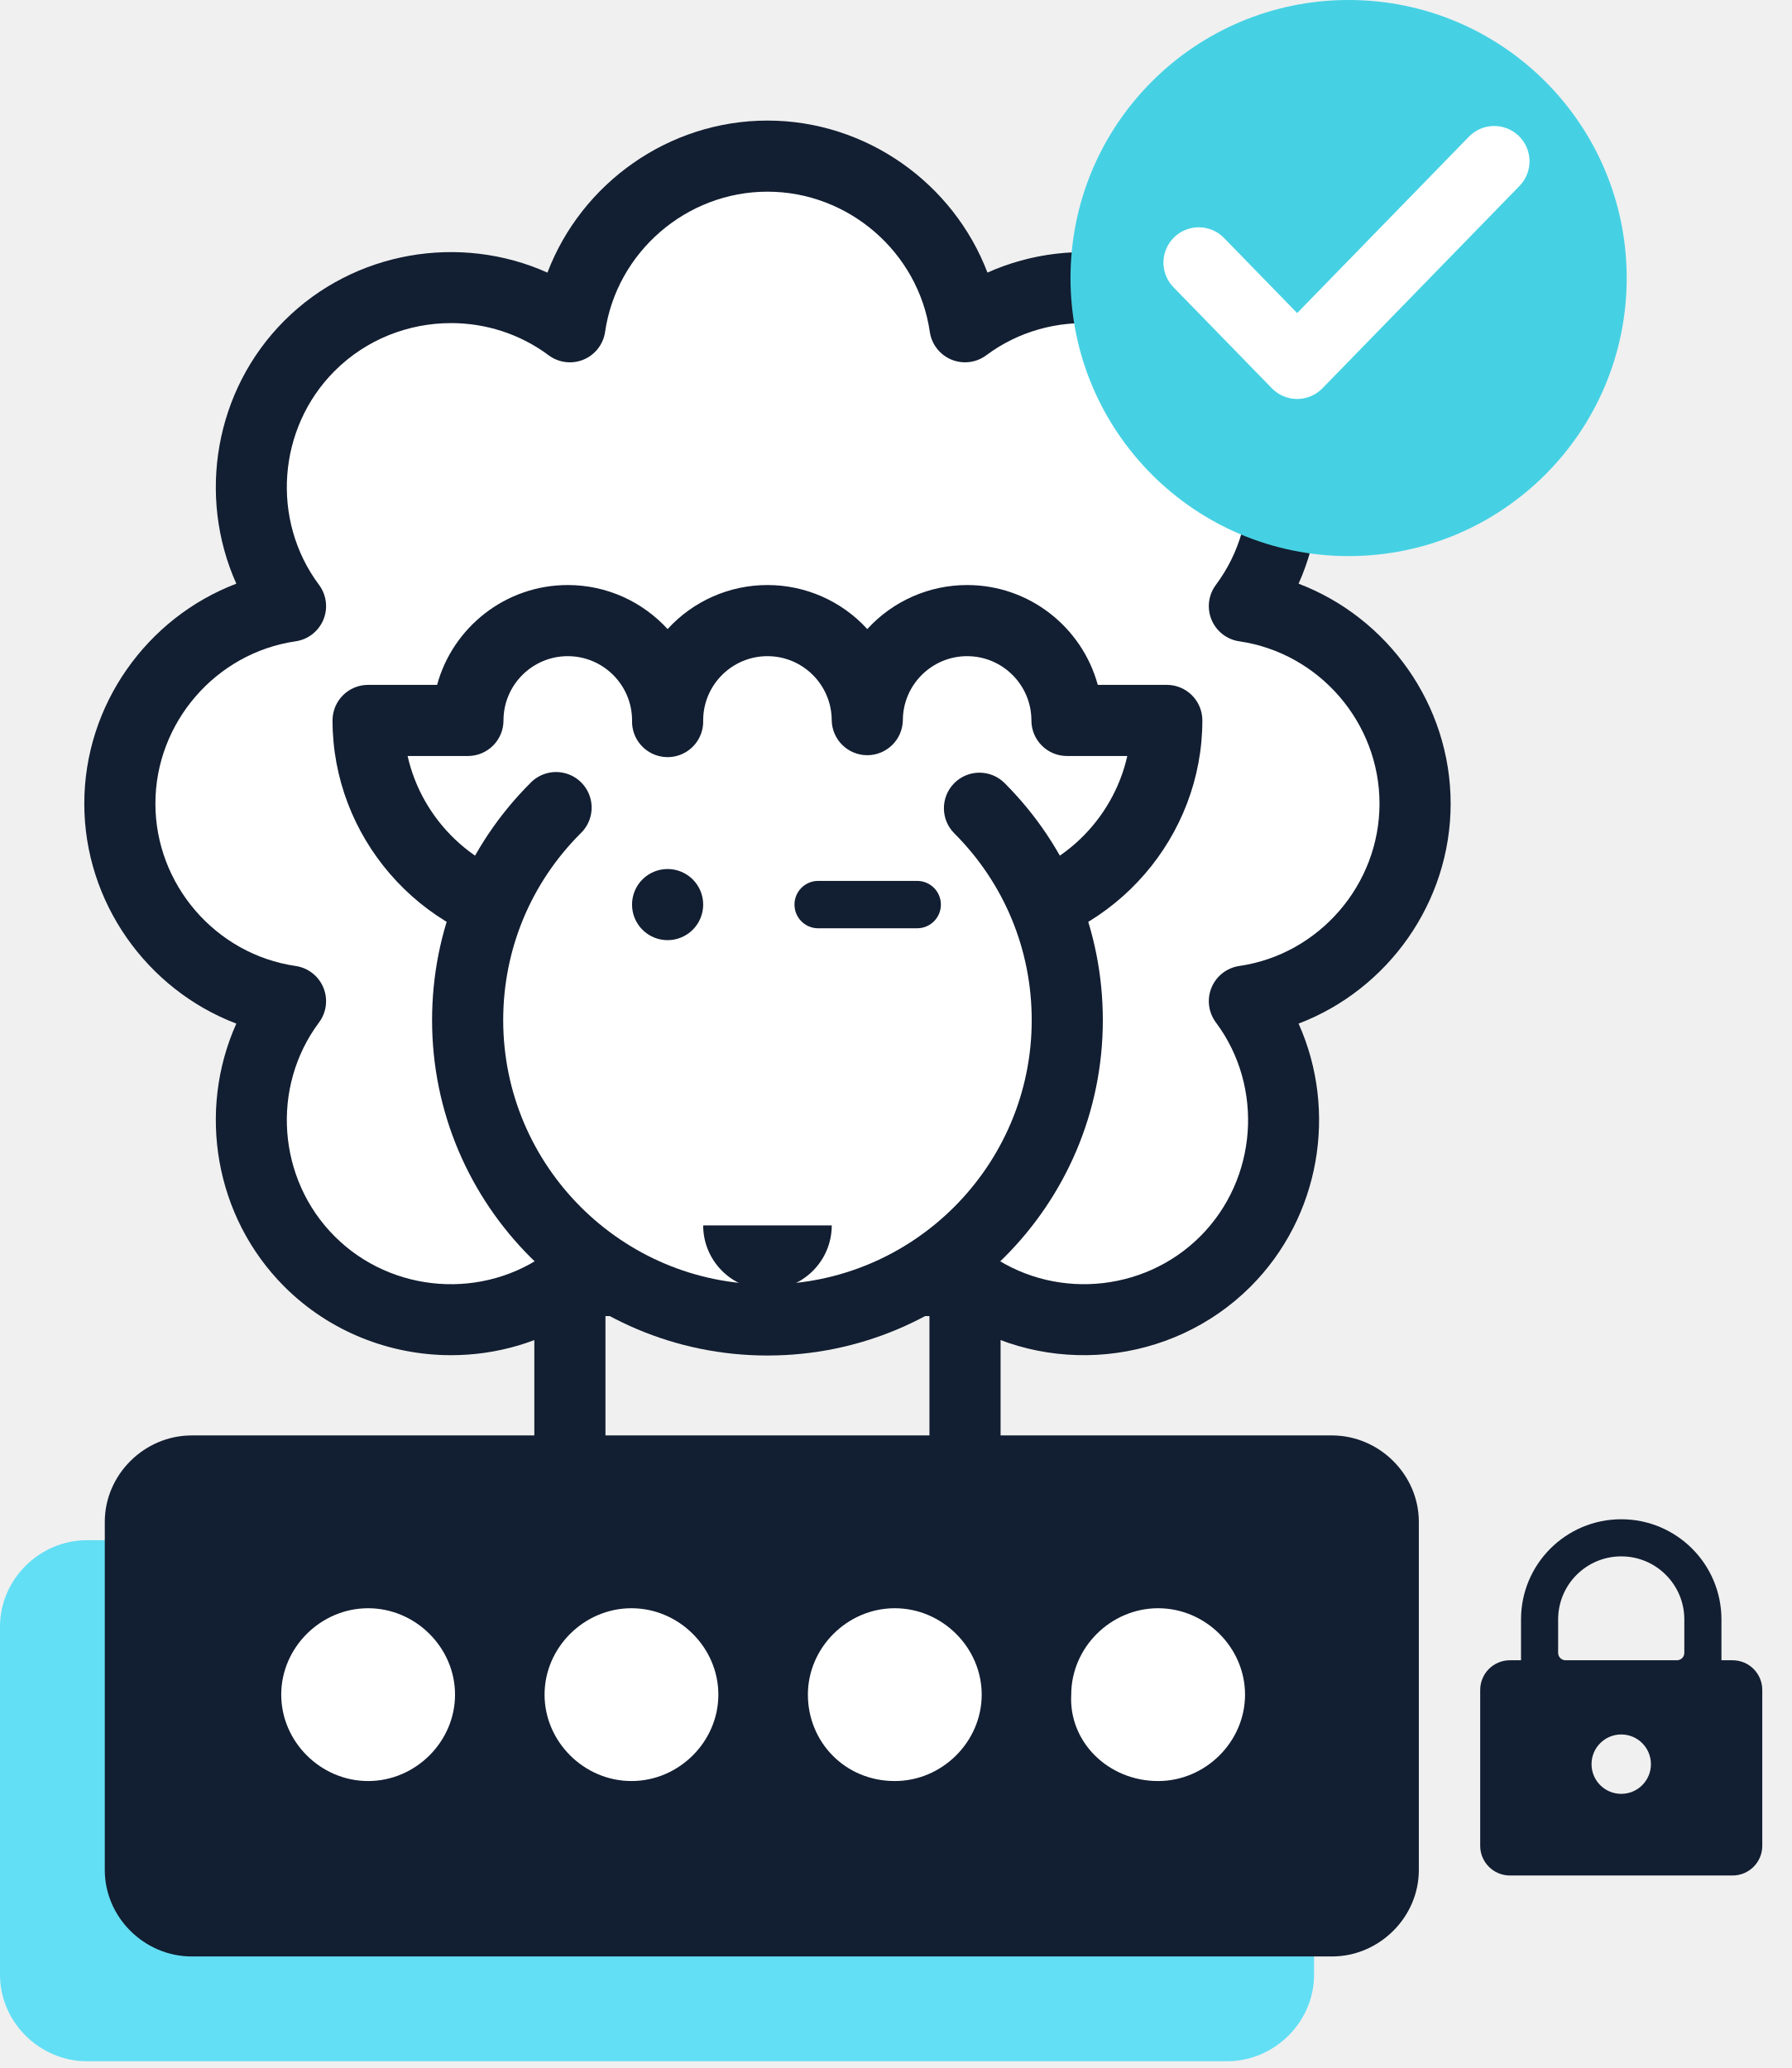
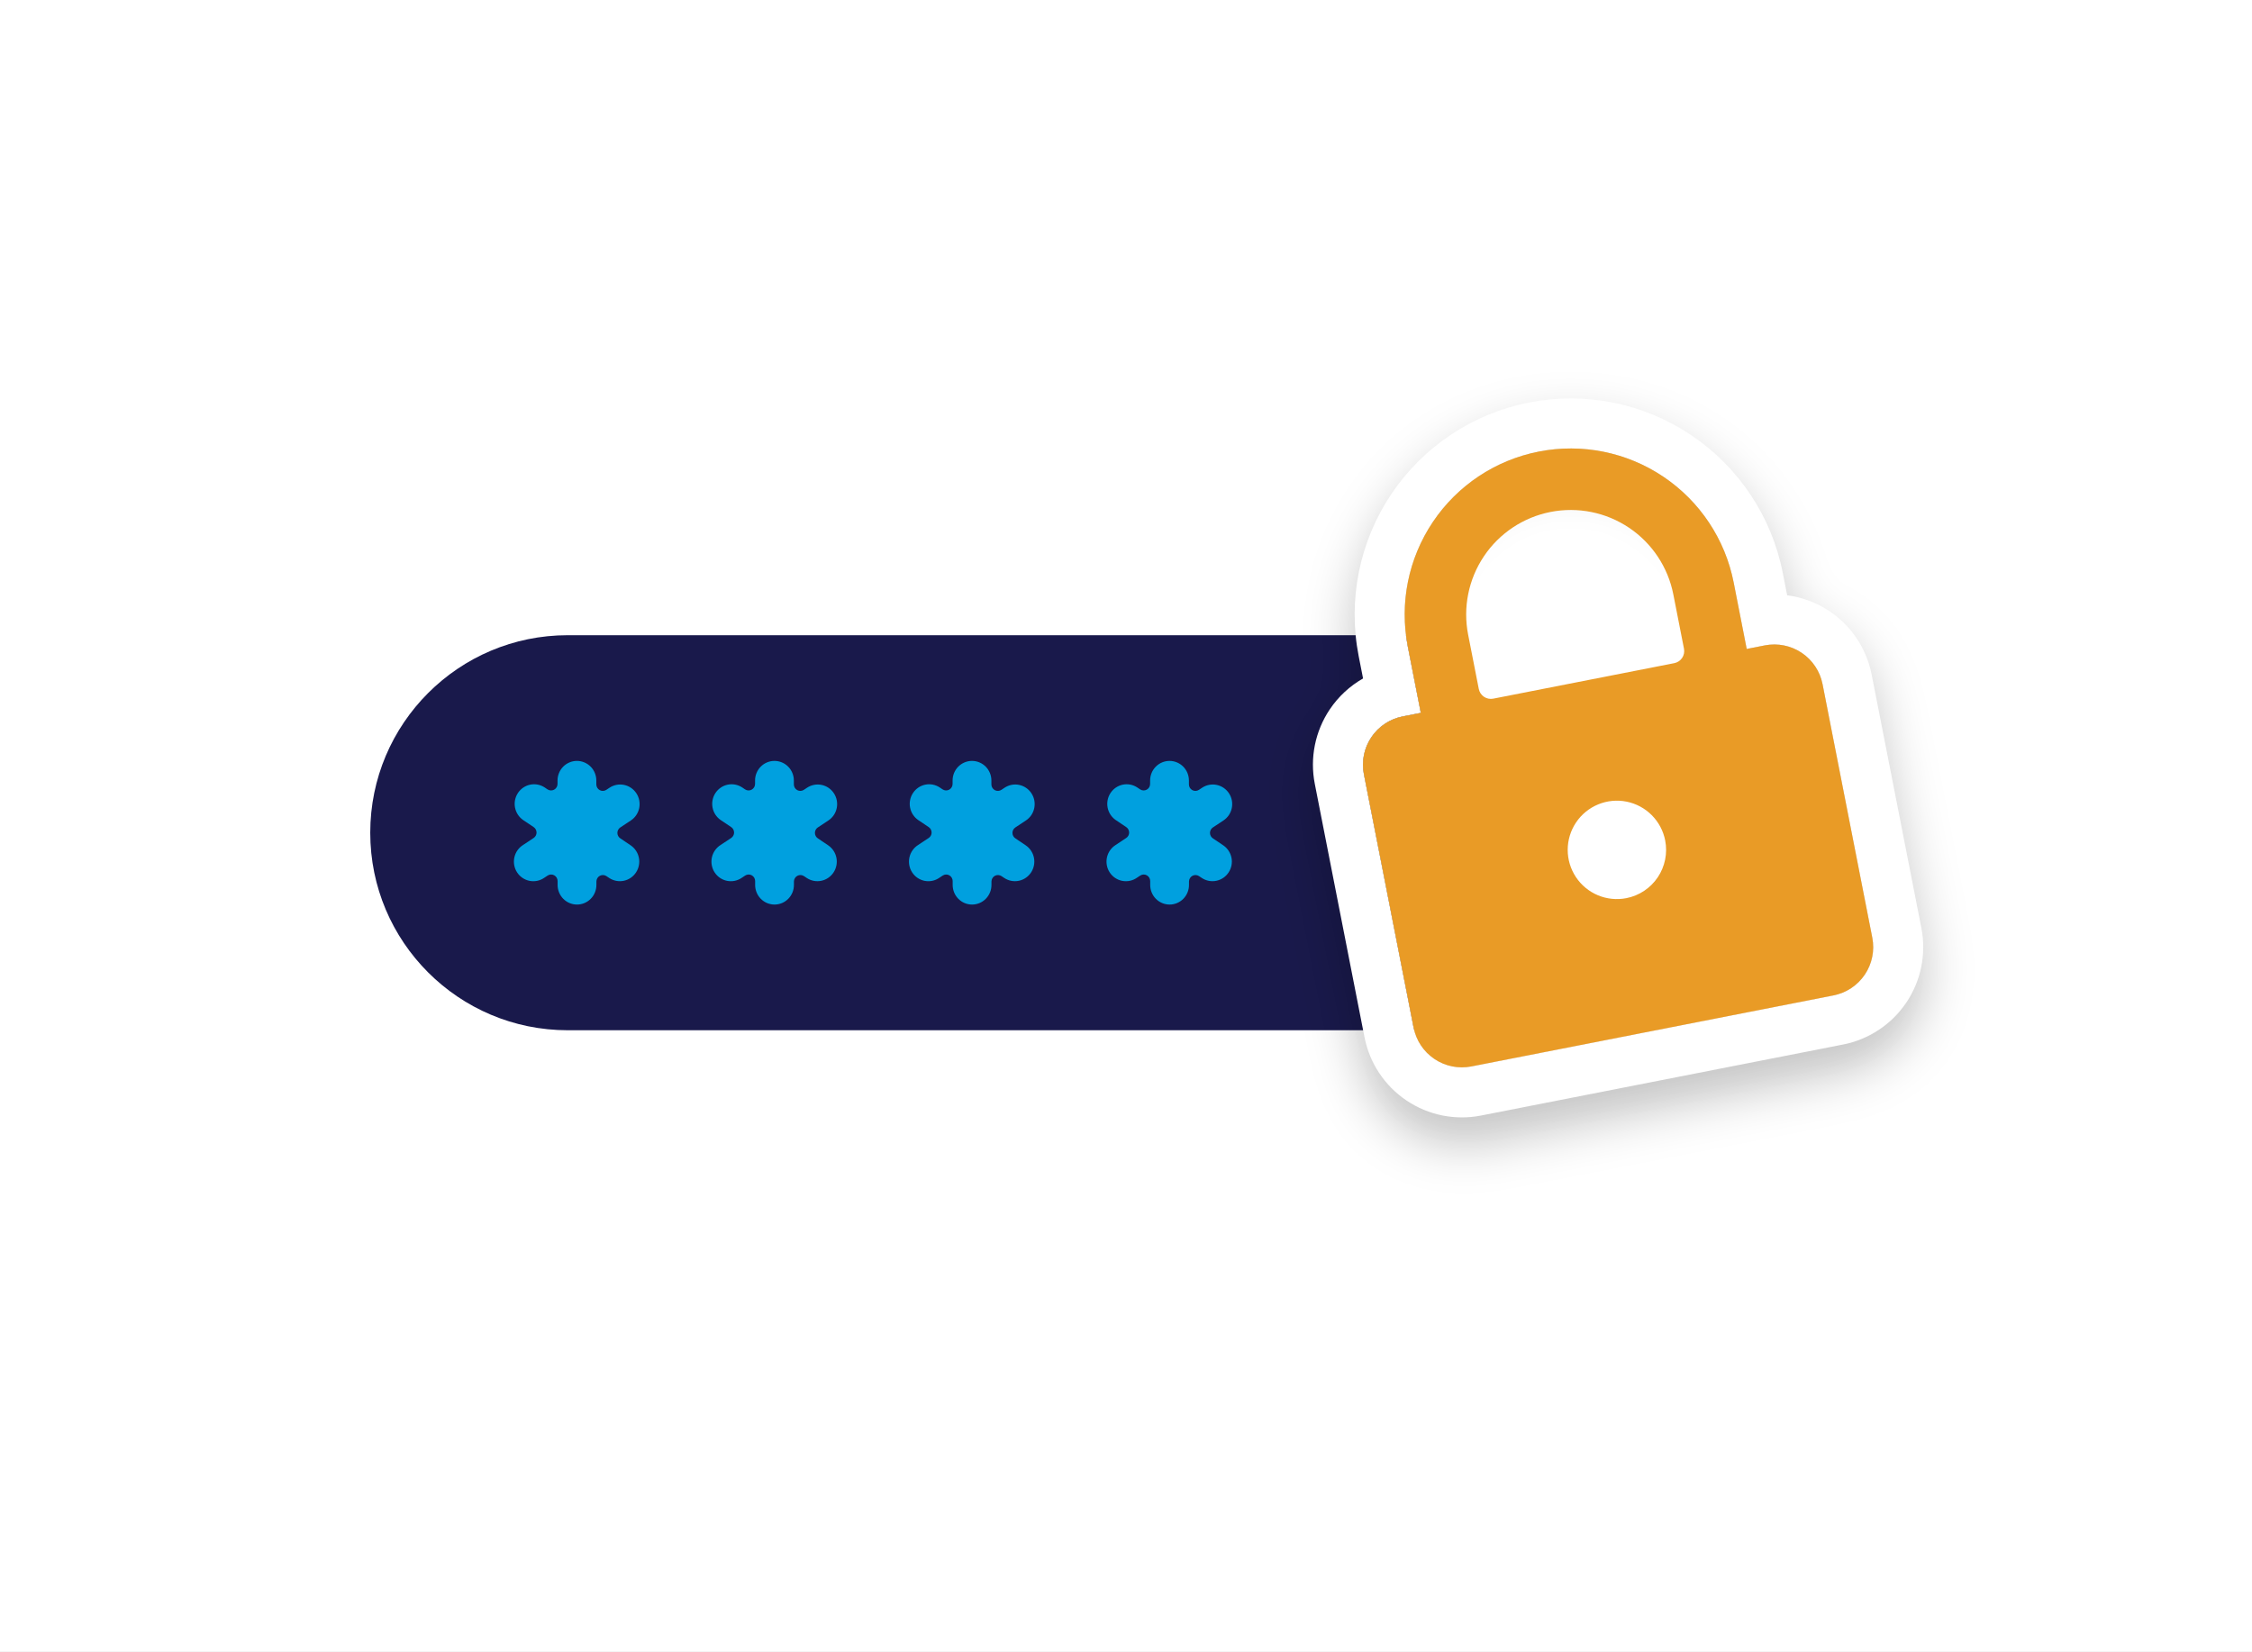
- <svg xmlns="http://www.w3.org/2000/svg" class="icon" fill="none" viewBox="0 0 201 232">
-   <path fill="white" fill-rule="evenodd" d="M108.244 143.655c8.77 6.542 21.239 5.832 29.205-2.131 7.964-7.967 8.676-20.437 2.132-29.206 10.828-1.578 19.145-10.898 19.145-22.162 0-11.263-8.317-20.581-19.145-22.157 6.544-8.771 5.832-21.242-2.132-29.205-7.966-7.966-20.435-8.677-29.205-2.134-1.577-10.827-10.897-19.145-22.16-19.145-11.265 0-20.584 8.318-22.16 19.145-8.77-6.543-21.24-5.832-29.205 2.134-7.966 7.963-8.676 20.434-2.132 29.205-10.829 1.576-19.144 10.894-19.144 22.157 0 11.264 8.315 20.584 19.144 22.162-6.544 8.769-5.834 21.239 2.132 29.206 7.966 7.963 20.435 8.673 29.205 2.131h44.32z" clip-rule="evenodd" />
-   <path fill="#121E31" fill-rule="evenodd" d="M50.587 36.247c-4.758 0-9.498 1.817-13.047 5.365-6.42 6.42-7.176 16.739-1.757 24a3.988 3.988 0 0 1-2.622 6.333c-8.967 1.306-15.73 9.135-15.73 18.21 0 9.079 6.763 16.909 15.73 18.215a3.99 3.99 0 0 1 2.622 6.334c-5.419 7.262-4.663 17.578 1.757 23.999 6.418 6.419 16.736 7.174 23.999 1.755a3.99 3.99 0 0 1 2.385-.792h44.32a3.99 3.99 0 0 1 2.385.792c7.262 5.416 17.579 4.662 24-1.755 6.418-6.422 7.174-16.739 1.755-23.999a3.99 3.99 0 0 1 2.622-6.334c8.969-1.306 15.731-9.136 15.731-18.214 0-9.076-6.762-16.905-15.731-18.21a3.988 3.988 0 0 1-2.622-6.333c5.419-7.262 4.664-17.58-1.755-24-6.42-6.418-16.737-7.174-24-1.757a3.992 3.992 0 0 1-6.333-2.62c-1.305-8.97-9.135-15.733-18.212-15.733s-16.907 6.764-18.213 15.731a3.988 3.988 0 0 1-6.332 2.622c-3.247-2.421-7.105-3.61-10.952-3.61zm.01 115.786c-6.82.001-13.612-2.605-18.7-7.691-7.832-7.833-9.78-19.719-5.389-29.508-10.026-3.819-17.053-13.601-17.053-24.678 0-11.078 7.03-20.857 17.053-24.675-4.391-9.79-2.443-21.675 5.39-29.508 7.834-7.834 19.72-9.781 29.508-5.39 3.819-10.028 13.6-17.056 24.678-17.056 11.076 0 20.857 7.029 24.676 17.055 9.79-4.39 21.677-2.441 29.508 5.39 7.835 7.835 9.78 19.721 5.391 29.509 10.027 3.818 17.057 13.597 17.057 24.675 0 11.077-7.032 20.859-17.057 24.678 4.389 9.788 2.444 21.675-5.389 29.508-8.878 8.876-22.955 10.194-33.289 3.302H65.187c-4.412 2.942-9.509 4.389-14.59 4.389z" clip-rule="evenodd" />
-   <path fill="#121E31" fill-rule="evenodd" d="M63.924 166.788a3.99 3.99 0 0 1-3.989-3.989v-19.144a3.99 3.99 0 0 1 7.978 0v19.144a3.99 3.99 0 0 1-3.99 3.989zM108.244 166.788a3.99 3.99 0 0 1-3.99-3.989v-19.144a3.99 3.99 0 0 1 7.979 0v19.144a3.99 3.99 0 0 1-3.989 3.989z" clip-rule="evenodd" />
-   <path fill="white" fill-rule="evenodd" d="M111.736 102.98c10.827-1.576 19.142-10.895 19.142-22.158h-11.199c0-6.184-5.014-11.198-11.199-11.198-6.182 0-11.199 5.014-11.199 11.198 0-6.184-5.013-11.198-11.198-11.198-6.183 0-11.2 5.014-11.2 11.198 0-6.184-5.012-11.198-11.197-11.198-6.184 0-11.2 5.014-11.2 11.198H41.288c0 11.263 8.319 20.582 19.145 22.158h51.303z" clip-rule="evenodd" />
-   <path fill="#121E31" fill-rule="evenodd" d="M60.736 98.991h50.697c7.491-1.206 13.395-6.974 15.014-14.179h-6.767a3.99 3.99 0 0 1-3.99-3.99c0-3.976-3.235-7.21-7.209-7.21-3.976 0-7.211 3.234-7.211 7.21a3.99 3.99 0 0 1-7.978 0c0-3.976-3.233-7.21-7.21-7.21-3.975 0-7.209 3.234-7.209 7.21a3.99 3.99 0 1 1-7.976 0c0-3.976-3.235-7.21-7.212-7.21-3.975 0-7.21 3.234-7.21 7.21a3.99 3.99 0 0 1-3.99 3.99H45.72c1.62 7.206 7.525 12.973 15.017 14.18zm51 7.978H60.433c-.193 0-.385-.014-.574-.042-12.862-1.871-22.56-13.095-22.56-26.104a3.99 3.99 0 0 1 3.988-3.99h7.742c1.754-6.446 7.661-11.2 14.656-11.2 4.428 0 8.42 1.906 11.198 4.94a15.151 15.151 0 0 1 11.199-4.94 15.15 15.15 0 0 1 11.2 4.94 15.151 15.151 0 0 1 11.199-4.94c6.994 0 12.899 4.754 14.654 11.2h7.744a3.988 3.988 0 0 1 3.987 3.99c0 13.01-9.697 24.233-22.555 26.104a3.962 3.962 0 0 1-.575.042z" clip-rule="evenodd" />
-   <path fill="white" fill-rule="evenodd" d="M62.304 90.672c-6.086 6.085-9.85 14.494-9.85 23.779 0 18.574 15.059 33.629 33.628 33.629 18.577 0 33.632-15.055 33.632-33.629 0-9.285-3.764-17.694-9.85-23.78" clip-rule="evenodd" />
-   <path fill="#121E31" fill-rule="evenodd" d="M86.082 152.069c-20.741 0-37.617-16.875-37.617-37.618 0-10.049 3.913-19.494 11.017-26.6a3.99 3.99 0 1 1 5.642 5.64c-5.598 5.6-8.681 13.042-8.681 20.96 0 16.343 13.296 29.64 29.64 29.64s29.642-13.297 29.642-29.64c0-7.918-3.084-15.36-8.681-20.96a3.988 3.988 0 1 1 5.64-5.64c7.105 7.106 11.018 16.551 11.018 26.6 0 20.743-16.877 37.618-37.62 37.618z" clip-rule="evenodd" />
-   <path fill="#121E31" fill-rule="evenodd" d="M78.874 101.482a3.991 3.991 0 0 1-3.99 3.99 3.99 3.99 0 1 1 3.99-3.99zM86.084 144.684c-3.978 0-7.21-3.236-7.21-7.21h14.421c0 3.974-3.234 7.21-7.211 7.21zM102.882 104.139H91.684a2.658 2.658 0 0 1 0-5.313h11.198a2.658 2.658 0 0 1 2.656 2.656 2.659 2.659 0 0 1-2.656 2.657z" clip-rule="evenodd" />
-   <path fill="#45D1E3" fill-rule="evenodd" d="M151.269 62.385c17.228 0 31.194-13.965 31.194-31.192C182.463 13.965 168.497 0 151.269 0c-17.226 0-31.193 13.965-31.193 31.193 0 17.227 13.967 31.192 31.193 31.192z" clip-rule="evenodd" />
-   <path fill="white" fill-rule="evenodd" d="M145.499 44.76a3.954 3.954 0 0 1-2.836-1.2l-11.067-11.365a3.96 3.96 0 0 1 5.674-5.525l8.229 8.453 19.297-19.821a3.96 3.96 0 0 1 5.673 5.526L148.336 43.56a3.958 3.958 0 0 1-2.837 1.199z" clip-rule="evenodd" />
-   <path fill="#62DFF5" d="M9.747 231.241c-5.316 0-9.747-4.406-9.747-9.693v-39.066c0-5.287 4.43-9.693 9.747-9.693h127.898c5.317 0 9.748 4.406 9.748 9.693v39.066c0 5.287-4.431 9.693-9.748 9.693H9.747z" />
-   <path fill="#121E31" d="M21.502 219.487c-5.317 0-9.748-4.406-9.748-9.693v-39.066c0-5.287 4.431-9.693 9.748-9.693H149.4c5.316 0 9.747 4.406 9.747 9.693v39.066c0 5.287-4.431 9.693-9.747 9.693H21.502z" />
-   <path fill="white" d="M41.292 199.807c5.317 0 9.748-4.406 9.748-9.693s-4.43-9.693-9.748-9.693c-5.316 0-9.747 4.406-9.747 9.693s4.43 9.693 9.747 9.693zM70.83 199.807c5.317 0 9.747-4.406 9.747-9.693s-4.43-9.693-9.747-9.693-9.747 4.406-9.747 9.693 4.43 9.693 9.747 9.693zM100.368 199.807c5.316 0 9.747-4.406 9.747-9.693s-4.431-9.693-9.747-9.693c-5.317 0-9.748 4.406-9.748 9.693s4.135 9.693 9.748 9.693zM129.905 199.807c5.317 0 9.748-4.406 9.748-9.693s-4.431-9.693-9.748-9.693c-5.316 0-9.747 4.406-9.747 9.693-.295 5.287 4.135 9.693 9.747 9.693z" />
-   <path fill="#121E31" d="M194.339 186.258h-1.249v-4.579a11.24 11.24 0 1 0-22.48 0v4.579h-1.249c-.883 0-1.73.351-2.355.975a3.334 3.334 0 0 0-.975 2.355v17.485a3.334 3.334 0 0 0 3.33 3.331h24.978a3.33 3.33 0 0 0 3.331-3.331v-17.485a3.33 3.33 0 0 0-3.331-3.33zm-12.489 14.987a3.331 3.331 0 1 1 0-6.663 3.331 3.331 0 0 1 0 6.663zm7.077-15.82a.83.83 0 0 1-.832.833h-12.489a.833.833 0 0 1-.833-.833v-3.746a7.076 7.076 0 1 1 14.154 0v3.746z" />
+ <svg xmlns="http://www.w3.org/2000/svg" viewBox="0 0 360 264" fill="none">
+   <rect width="360" height="264" fill="white" />
+   <rect x="59.187" y="101.546" width="218.167" height="63.154" rx="31.577" fill="white" />
+   <rect x="59.187" y="101.546" width="218.167" height="63.154" rx="31.577" fill="#19194B" />
+   <path d="M101.735 126.827C101.284 126.134 100.579 125.649 99.774 125.48C98.97 125.311 98.132 125.471 97.444 125.925L96.927 126.267C96.771 126.37 96.591 126.429 96.404 126.437C96.218 126.445 96.034 126.402 95.87 126.313C95.706 126.223 95.569 126.091 95.473 125.929C95.378 125.767 95.327 125.583 95.327 125.395V124.772C95.327 123.942 95 123.145 94.419 122.558C93.837 121.971 93.049 121.641 92.226 121.641C91.404 121.641 90.615 121.971 90.034 122.558C89.452 123.145 89.126 123.942 89.126 124.772V125.319C89.126 125.509 89.075 125.694 88.979 125.857C88.882 126.019 88.745 126.152 88.579 126.241C88.414 126.33 88.228 126.372 88.041 126.363C87.854 126.354 87.673 126.293 87.517 126.188L87.067 125.883C86.382 125.433 85.55 125.274 84.75 125.44C83.951 125.607 83.248 126.085 82.795 126.771C82.342 127.457 82.175 128.296 82.331 129.105C82.487 129.914 82.953 130.629 83.627 131.094L85.314 132.226C85.455 132.322 85.57 132.452 85.65 132.604C85.73 132.757 85.772 132.926 85.773 133.098C85.772 133.269 85.729 133.436 85.649 133.586C85.569 133.736 85.454 133.864 85.314 133.958L83.627 135.077C83.274 135.297 82.968 135.586 82.727 135.927C82.487 136.268 82.316 136.654 82.226 137.063C82.136 137.471 82.128 137.894 82.202 138.306C82.277 138.718 82.432 139.111 82.659 139.461C82.887 139.811 83.181 140.112 83.525 140.345C83.87 140.578 84.257 140.739 84.664 140.819C85.071 140.898 85.49 140.894 85.895 140.808C86.301 140.721 86.685 140.553 87.025 140.314L87.538 139.975C87.694 139.871 87.874 139.812 88.061 139.804C88.247 139.795 88.433 139.839 88.596 139.929C88.76 140.019 88.897 140.152 88.992 140.314C89.087 140.475 89.138 140.66 89.138 140.848V141.474C89.138 142.305 89.465 143.101 90.046 143.689C90.628 144.276 91.416 144.606 92.239 144.606C93.061 144.606 93.85 144.276 94.431 143.689C95.013 143.101 95.34 142.305 95.34 141.474V140.927C95.34 140.739 95.391 140.553 95.488 140.392C95.584 140.23 95.722 140.098 95.888 140.009C96.053 139.92 96.238 139.879 96.425 139.888C96.612 139.898 96.792 139.958 96.948 140.063L97.398 140.364C98.083 140.813 98.915 140.973 99.715 140.806C100.515 140.64 101.217 140.162 101.67 139.476C102.123 138.79 102.29 137.951 102.134 137.142C101.978 136.332 101.513 135.618 100.838 135.153L99.16 134.021C99.016 133.927 98.899 133.798 98.817 133.646C98.736 133.493 98.693 133.323 98.693 133.151C98.693 132.978 98.736 132.808 98.817 132.656C98.899 132.504 99.016 132.374 99.16 132.28L100.851 131.161C101.191 130.935 101.483 130.644 101.712 130.304C101.94 129.964 102.1 129.582 102.183 129.179C102.265 128.777 102.267 128.362 102.191 127.958C102.114 127.554 101.959 127.17 101.735 126.827Z" fill="#00A0DF" />
+   <path d="M133.312 126.827C132.861 126.134 132.156 125.649 131.351 125.48C130.547 125.311 129.709 125.471 129.021 125.925L128.504 126.267C128.348 126.37 128.168 126.429 127.981 126.437C127.795 126.445 127.61 126.402 127.447 126.313C127.283 126.223 127.146 126.091 127.05 125.929C126.955 125.767 126.904 125.583 126.904 125.395V124.772C126.904 123.942 126.577 123.145 125.996 122.558C125.414 121.971 124.626 121.641 123.803 121.641C122.981 121.641 122.192 121.971 121.611 122.558C121.029 123.145 120.703 123.942 120.703 124.772V125.319C120.703 125.509 120.652 125.694 120.556 125.857C120.46 126.019 120.321 126.152 120.156 126.241C119.991 126.33 119.805 126.372 119.618 126.363C119.431 126.354 119.25 126.293 119.094 126.188L118.644 125.883C117.959 125.433 117.127 125.274 116.327 125.44C115.528 125.607 114.825 126.085 114.372 126.771C113.919 127.457 113.752 128.296 113.908 129.105C114.064 129.914 114.529 130.629 115.204 131.094L116.891 132.226C117.032 132.322 117.147 132.452 117.227 132.604C117.307 132.757 117.349 132.926 117.35 133.098C117.349 133.269 117.306 133.436 117.226 133.586C117.146 133.736 117.031 133.864 116.891 133.958L115.204 135.077C114.851 135.297 114.545 135.586 114.304 135.927C114.064 136.268 113.893 136.654 113.803 137.063C113.713 137.471 113.705 137.894 113.779 138.306C113.854 138.718 114.009 139.111 114.236 139.461C114.464 139.811 114.758 140.112 115.102 140.345C115.447 140.578 115.834 140.739 116.241 140.819C116.648 140.898 117.067 140.894 117.472 140.808C117.878 140.721 118.262 140.553 118.602 140.314L119.115 139.975C119.27 139.871 119.451 139.812 119.638 139.804C119.824 139.795 120.009 139.839 120.173 139.929C120.337 140.019 120.474 140.152 120.569 140.314C120.664 140.475 120.715 140.66 120.715 140.848V141.474C120.715 142.305 121.042 143.101 121.623 143.689C122.205 144.276 122.993 144.606 123.816 144.606C124.638 144.606 125.427 144.276 126.008 143.689C126.59 143.101 126.916 142.305 126.916 141.474V140.927C126.917 140.739 126.968 140.553 127.065 140.392C127.161 140.23 127.299 140.098 127.465 140.009C127.63 139.92 127.815 139.879 128.002 139.888C128.189 139.898 128.369 139.958 128.525 140.063L128.975 140.364C129.66 140.813 130.492 140.973 131.292 140.806C132.091 140.64 132.794 140.162 133.247 139.476C133.7 138.79 133.867 137.951 133.711 137.142C133.555 136.332 133.09 135.618 132.415 135.153L130.737 134.021C130.593 133.927 130.476 133.798 130.394 133.646C130.313 133.493 130.27 133.323 130.27 133.151C130.27 132.978 130.313 132.808 130.394 132.656C130.476 132.504 130.593 132.374 130.737 132.28L132.428 131.161C132.768 130.935 133.06 130.644 133.289 130.304C133.517 129.964 133.677 129.582 133.759 129.179C133.842 128.777 133.844 128.362 133.768 127.958C133.691 127.554 133.536 127.17 133.312 126.827Z" fill="#00A0DF" />
+   <path d="M164.889 126.827C164.438 126.134 163.732 125.649 162.928 125.48C162.124 125.311 161.286 125.471 160.598 125.925L160.081 126.267C159.925 126.37 159.744 126.429 159.558 126.437C159.372 126.445 159.187 126.402 159.023 126.313C158.859 126.223 158.722 126.091 158.627 125.929C158.531 125.767 158.481 125.583 158.481 125.395V124.772C158.481 123.942 158.154 123.145 157.573 122.558C156.991 121.971 156.203 121.641 155.38 121.641C154.558 121.641 153.769 121.971 153.188 122.558C152.606 123.145 152.279 123.942 152.279 124.772V125.319C152.28 125.509 152.229 125.694 152.133 125.857C152.036 126.019 151.898 126.152 151.733 126.241C151.568 126.33 151.382 126.372 151.195 126.363C151.008 126.354 150.827 126.293 150.671 126.188L150.22 125.883C149.536 125.433 148.704 125.274 147.904 125.44C147.104 125.607 146.402 126.085 145.949 126.771C145.496 127.457 145.329 128.296 145.485 129.105C145.641 129.914 146.106 130.629 146.781 131.094L148.467 132.226C148.609 132.322 148.724 132.452 148.804 132.604C148.884 132.757 148.926 132.926 148.926 133.098C148.926 133.269 148.883 133.436 148.803 133.586C148.723 133.736 148.608 133.864 148.467 133.958L146.781 135.077C146.428 135.297 146.122 135.586 145.881 135.927C145.641 136.268 145.47 136.654 145.38 137.063C145.29 137.471 145.282 137.894 145.356 138.306C145.43 138.718 145.586 139.111 145.813 139.461C146.04 139.811 146.335 140.112 146.679 140.345C147.024 140.578 147.411 140.739 147.818 140.819C148.225 140.898 148.644 140.894 149.049 140.808C149.455 140.721 149.839 140.553 150.179 140.314L150.692 139.975C150.847 139.871 151.028 139.812 151.215 139.804C151.401 139.795 151.586 139.839 151.75 139.929C151.914 140.019 152.05 140.152 152.146 140.314C152.241 140.475 152.291 140.66 152.292 140.848V141.474C152.292 142.305 152.618 143.101 153.2 143.689C153.781 144.276 154.57 144.606 155.393 144.606C156.215 144.606 157.004 144.276 157.585 143.689C158.167 143.101 158.493 142.305 158.493 141.474V140.927C158.494 140.739 158.545 140.553 158.642 140.392C158.738 140.23 158.876 140.098 159.041 140.009C159.206 139.92 159.392 139.879 159.579 139.888C159.766 139.898 159.946 139.958 160.102 140.063L160.552 140.364C161.237 140.813 162.069 140.973 162.869 140.806C163.668 140.64 164.371 140.162 164.824 139.476C165.277 138.79 165.443 137.951 165.288 137.142C165.132 136.332 164.666 135.618 163.992 135.153L162.313 134.021C162.17 133.927 162.052 133.798 161.971 133.646C161.889 133.493 161.847 133.323 161.847 133.151C161.847 132.978 161.889 132.808 161.971 132.656C162.052 132.504 162.17 132.374 162.313 132.28L164.004 131.161C164.344 130.935 164.637 130.644 164.866 130.304C165.094 129.964 165.254 129.582 165.336 129.179C165.418 128.777 165.421 128.362 165.345 127.958C165.268 127.554 165.113 127.17 164.889 126.827Z" fill="#00A0DF" />
+   <path d="M196.466 126.827C196.015 126.134 195.309 125.649 194.505 125.48C193.701 125.311 192.863 125.471 192.175 125.925L191.658 126.267C191.502 126.37 191.321 126.429 191.135 126.437C190.949 126.445 190.764 126.402 190.6 126.313C190.436 126.223 190.299 126.091 190.204 125.929C190.108 125.767 190.058 125.583 190.058 125.395V124.772C190.058 123.942 189.731 123.145 189.15 122.558C188.568 121.971 187.779 121.641 186.957 121.641C186.135 121.641 185.346 121.971 184.765 122.558C184.183 123.145 183.856 123.942 183.856 124.772V125.319C183.856 125.509 183.806 125.694 183.71 125.857C183.613 126.019 183.475 126.152 183.31 126.241C183.145 126.33 182.959 126.372 182.772 126.363C182.585 126.354 182.404 126.293 182.248 126.188L181.797 125.883C181.113 125.433 180.281 125.274 179.481 125.44C178.681 125.607 177.979 126.085 177.526 126.771C177.073 127.457 176.906 128.296 177.062 129.105C177.218 129.914 177.683 130.629 178.358 131.094L180.044 132.226C180.186 132.322 180.301 132.452 180.381 132.604C180.461 132.757 180.503 132.926 180.503 133.098C180.502 133.269 180.46 133.436 180.38 133.586C180.3 133.736 180.185 133.864 180.044 133.958L178.358 135.077C178.005 135.297 177.699 135.586 177.458 135.927C177.218 136.268 177.047 136.654 176.957 137.063C176.867 137.471 176.859 137.894 176.933 138.306C177.007 138.718 177.163 139.111 177.39 139.461C177.617 139.811 177.912 140.112 178.256 140.345C178.601 140.578 178.988 140.739 179.395 140.819C179.802 140.898 180.22 140.894 180.626 140.808C181.032 140.721 181.416 140.553 181.756 140.314L182.269 139.975C182.424 139.871 182.605 139.812 182.792 139.804C182.978 139.795 183.163 139.839 183.327 139.929C183.491 140.019 183.627 140.152 183.723 140.314C183.818 140.475 183.868 140.66 183.869 140.848V141.474C183.869 142.305 184.195 143.101 184.777 143.689C185.358 144.276 186.147 144.606 186.97 144.606C187.792 144.606 188.581 144.276 189.162 143.689C189.744 143.101 190.07 142.305 190.07 141.474V140.927C190.071 140.739 190.122 140.553 190.219 140.392C190.315 140.23 190.453 140.098 190.618 140.009C190.783 139.92 190.969 139.879 191.156 139.888C191.343 139.898 191.523 139.958 191.679 140.063L192.129 140.364C192.813 140.813 193.646 140.973 194.446 140.806C195.245 140.64 195.948 140.162 196.401 139.476C196.854 138.79 197.02 137.951 196.865 137.142C196.709 136.332 196.243 135.618 195.569 135.153L193.89 134.021C193.747 133.927 193.629 133.798 193.548 133.646C193.466 133.493 193.424 133.323 193.424 133.151C193.424 132.978 193.466 132.808 193.548 132.656C193.629 132.504 193.747 132.374 193.89 132.28L195.581 131.161C195.921 130.935 196.214 130.644 196.443 130.304C196.671 129.964 196.831 129.582 196.913 129.179C196.995 128.777 196.998 128.362 196.922 127.958C196.845 127.554 196.69 127.17 196.466 126.827Z" fill="#00A0DF" />
+   <circle cx="245.777" cy="133.123" r="25.836" fill="#002F6B" />
+   <path d="M255.346 130.133H254.449V126.844C254.449 124.702 253.599 122.649 252.084 121.135C250.57 119.621 248.517 118.77 246.376 118.77C244.234 118.77 242.181 119.621 240.667 121.135C239.153 122.649 238.302 124.702 238.302 126.844V130.133H237.405C236.77 130.133 236.162 130.385 235.713 130.834C235.265 131.282 235.013 131.891 235.013 132.525V145.084C235.013 145.719 235.265 146.327 235.713 146.776C236.162 147.224 236.77 147.476 237.405 147.476H255.346C255.981 147.476 256.589 147.224 257.038 146.776C257.486 146.327 257.738 145.719 257.738 145.084V132.525C257.738 131.891 257.486 131.282 257.038 130.834C256.589 130.385 255.981 130.133 255.346 130.133ZM246.376 140.898C245.902 140.898 245.44 140.757 245.046 140.495C244.653 140.232 244.346 139.858 244.165 139.421C243.984 138.984 243.937 138.503 244.029 138.039C244.122 137.575 244.349 137.149 244.684 136.814C245.019 136.479 245.445 136.252 245.909 136.159C246.373 136.067 246.854 136.114 247.291 136.295C247.728 136.477 248.102 136.783 248.365 137.177C248.627 137.57 248.768 138.032 248.768 138.506C248.768 139.14 248.516 139.748 248.067 140.197C247.618 140.646 247.01 140.898 246.376 140.898ZM251.459 129.535C251.459 129.693 251.396 129.846 251.284 129.958C251.172 130.07 251.019 130.133 250.861 130.133H241.89C241.732 130.133 241.579 130.07 241.467 129.958C241.355 129.846 241.292 129.693 241.292 129.535V126.844C241.292 125.495 241.828 124.202 242.781 123.249C243.734 122.296 245.027 121.76 246.376 121.76C247.724 121.76 249.017 122.296 249.97 123.249C250.923 124.202 251.459 125.495 251.459 126.844V129.535Z" fill="white" />
+   <g filter="url(#filter0_d)">
+     <path d="M282.119 103.175L279.225 103.743L277.143 93.13C275.788 86.222 271.744 80.135 265.9 76.208C260.057 72.281 252.893 70.836 245.985 72.191C239.076 73.546 232.989 77.591 229.062 83.434C225.135 89.277 223.69 96.441 225.046 103.35L227.127 113.962L224.233 114.53C222.186 114.931 220.382 116.129 219.219 117.861C218.055 119.592 217.627 121.715 218.029 123.762L225.977 164.282C226.379 166.329 227.577 168.132 229.308 169.296C231.04 170.46 233.162 170.888 235.209 170.486L293.095 159.131C295.142 158.73 296.946 157.532 298.109 155.8C299.273 154.069 299.701 151.946 299.299 149.899L291.351 109.379C290.949 107.332 289.751 105.529 288.02 104.365C286.289 103.202 284.166 102.774 282.119 103.175Z" fill="white" />
+   </g>
+   <g filter="url(#filter1_d)">
+     <path fill-rule="evenodd" clip-rule="evenodd" d="M285.694 95.162L284.993 91.59C283.23 82.6 277.967 74.678 270.363 69.568C262.758 64.457 253.435 62.577 244.445 64.341C235.454 66.104 227.532 71.367 222.422 78.972C217.312 86.576 215.432 95.899 217.195 104.889L217.896 108.461C215.786 109.663 213.959 111.345 212.579 113.399C210.232 116.891 209.368 121.173 210.178 125.302L218.127 165.822C218.937 169.951 221.354 173.589 224.846 175.936C228.338 178.283 232.62 179.146 236.749 178.336L294.635 166.982C298.764 166.172 302.402 163.755 304.749 160.262C307.096 156.77 307.96 152.488 307.15 148.359L299.201 107.839C298.391 103.71 295.974 100.072 292.482 97.725C290.428 96.345 288.102 95.478 285.694 95.162ZM282.119 103.175L279.225 103.743L277.143 93.13C275.788 86.222 271.744 80.135 265.9 76.208C260.057 72.281 252.893 70.836 245.985 72.191C239.076 73.546 232.989 77.59 229.062 83.434C225.135 89.277 223.69 96.441 225.046 103.349L227.127 113.962L224.233 114.53C222.186 114.931 220.382 116.129 219.219 117.861C218.055 119.592 217.627 121.715 218.029 123.762L225.977 164.282C226.379 166.329 227.577 168.132 229.308 169.296C231.04 170.459 233.162 170.888 235.209 170.486L293.095 159.131C295.142 158.73 296.946 157.532 298.109 155.8C299.273 154.069 299.701 151.946 299.299 149.899L291.351 109.379C290.949 107.332 289.751 105.529 288.02 104.365C286.289 103.202 284.166 102.773 282.119 103.175Z" fill="white" />
+   </g>
+   <path d="M282.119 103.175L279.225 103.743L277.143 93.13C275.788 86.222 271.744 80.135 265.9 76.208C260.057 72.281 252.893 70.836 245.985 72.191C239.076 73.546 232.989 77.591 229.062 83.434C225.135 89.277 223.69 96.441 225.046 103.35L227.127 113.962L224.233 114.53C222.186 114.931 220.382 116.129 219.219 117.861C218.055 119.592 217.627 121.715 218.029 123.762L225.977 164.282C226.379 166.329 227.577 168.132 229.308 169.296C231.04 170.46 233.162 170.888 235.209 170.486L293.095 159.131C295.142 158.73 296.946 157.532 298.109 155.8C299.273 154.069 299.701 151.946 299.299 149.899L291.351 109.379C290.949 107.332 289.751 105.529 288.02 104.365C286.289 103.202 284.166 102.774 282.119 103.175ZM259.989 143.584C258.462 143.883 256.881 143.723 255.446 143.124C254.01 142.525 252.784 141.514 251.924 140.218C251.063 138.922 250.605 137.4 250.61 135.845C250.614 134.289 251.079 132.77 251.947 131.479C252.814 130.188 254.045 129.183 255.484 128.591C256.923 128 258.505 127.848 260.03 128.156C261.555 128.463 262.954 129.216 264.051 130.319C265.148 131.422 265.893 132.825 266.193 134.352C266.594 136.399 266.166 138.521 265.003 140.253C263.839 141.984 262.036 143.182 259.989 143.584ZM269.198 103.706C269.299 104.217 269.192 104.748 268.901 105.181C268.61 105.614 268.159 105.913 267.647 106.014L238.704 111.691C238.193 111.791 237.662 111.684 237.229 111.394C236.796 111.103 236.497 110.652 236.396 110.14L234.693 101.457C233.84 97.107 234.75 92.597 237.222 88.918C239.695 85.238 243.527 82.692 247.877 81.839C252.227 80.986 256.738 81.895 260.417 84.368C264.096 86.84 266.642 90.673 267.495 95.023L269.198 103.706Z" fill="#E99B26" />
+   <defs>
+     <filter id="filter0_d" x="201.324" y="61" width="107.49" height="123" filterUnits="userSpaceOnUse" color-interpolation-filters="sRGB">
+       <feFlood flood-opacity="0" result="BackgroundImageFix" />
+       <feColorMatrix in="SourceAlpha" type="matrix" values="0 0 0 0 0 0 0 0 0 0 0 0 0 0 0 0 0 0 127 0" />
+       <feOffset dy="4" />
+       <feGaussianBlur stdDeviation="4" />
+       <feColorMatrix type="matrix" values="0 0 0 0 0 0 0 0 0 0 0 0 0 0 0 0 0 0 0.24 0" />
+       <feBlend mode="normal" in2="BackgroundImageFix" result="effect1_dropShadow" />
+       <feBlend mode="normal" in="SourceGraphic" in2="effect1_dropShadow" result="shape" />
+     </filter>
+     <filter id="filter1_d" x="191.933" y="51.61" width="126.27" height="141.781" filterUnits="userSpaceOnUse" color-interpolation-filters="sRGB">
+       <feFlood flood-opacity="0" result="BackgroundImageFix" />
+       <feColorMatrix in="SourceAlpha" type="matrix" values="0 0 0 0 0 0 0 0 0 0 0 0 0 0 0 0 0 0 127 0" />
+       <feOffset dy="4" />
+       <feGaussianBlur stdDeviation="4" />
+       <feColorMatrix type="matrix" values="0 0 0 0 0 0 0 0 0 0 0 0 0 0 0 0 0 0 0.24 0" />
+       <feBlend mode="normal" in2="BackgroundImageFix" result="effect1_dropShadow" />
+       <feBlend mode="normal" in="SourceGraphic" in2="effect1_dropShadow" result="shape" />
+     </filter>
+   </defs>
</svg>
